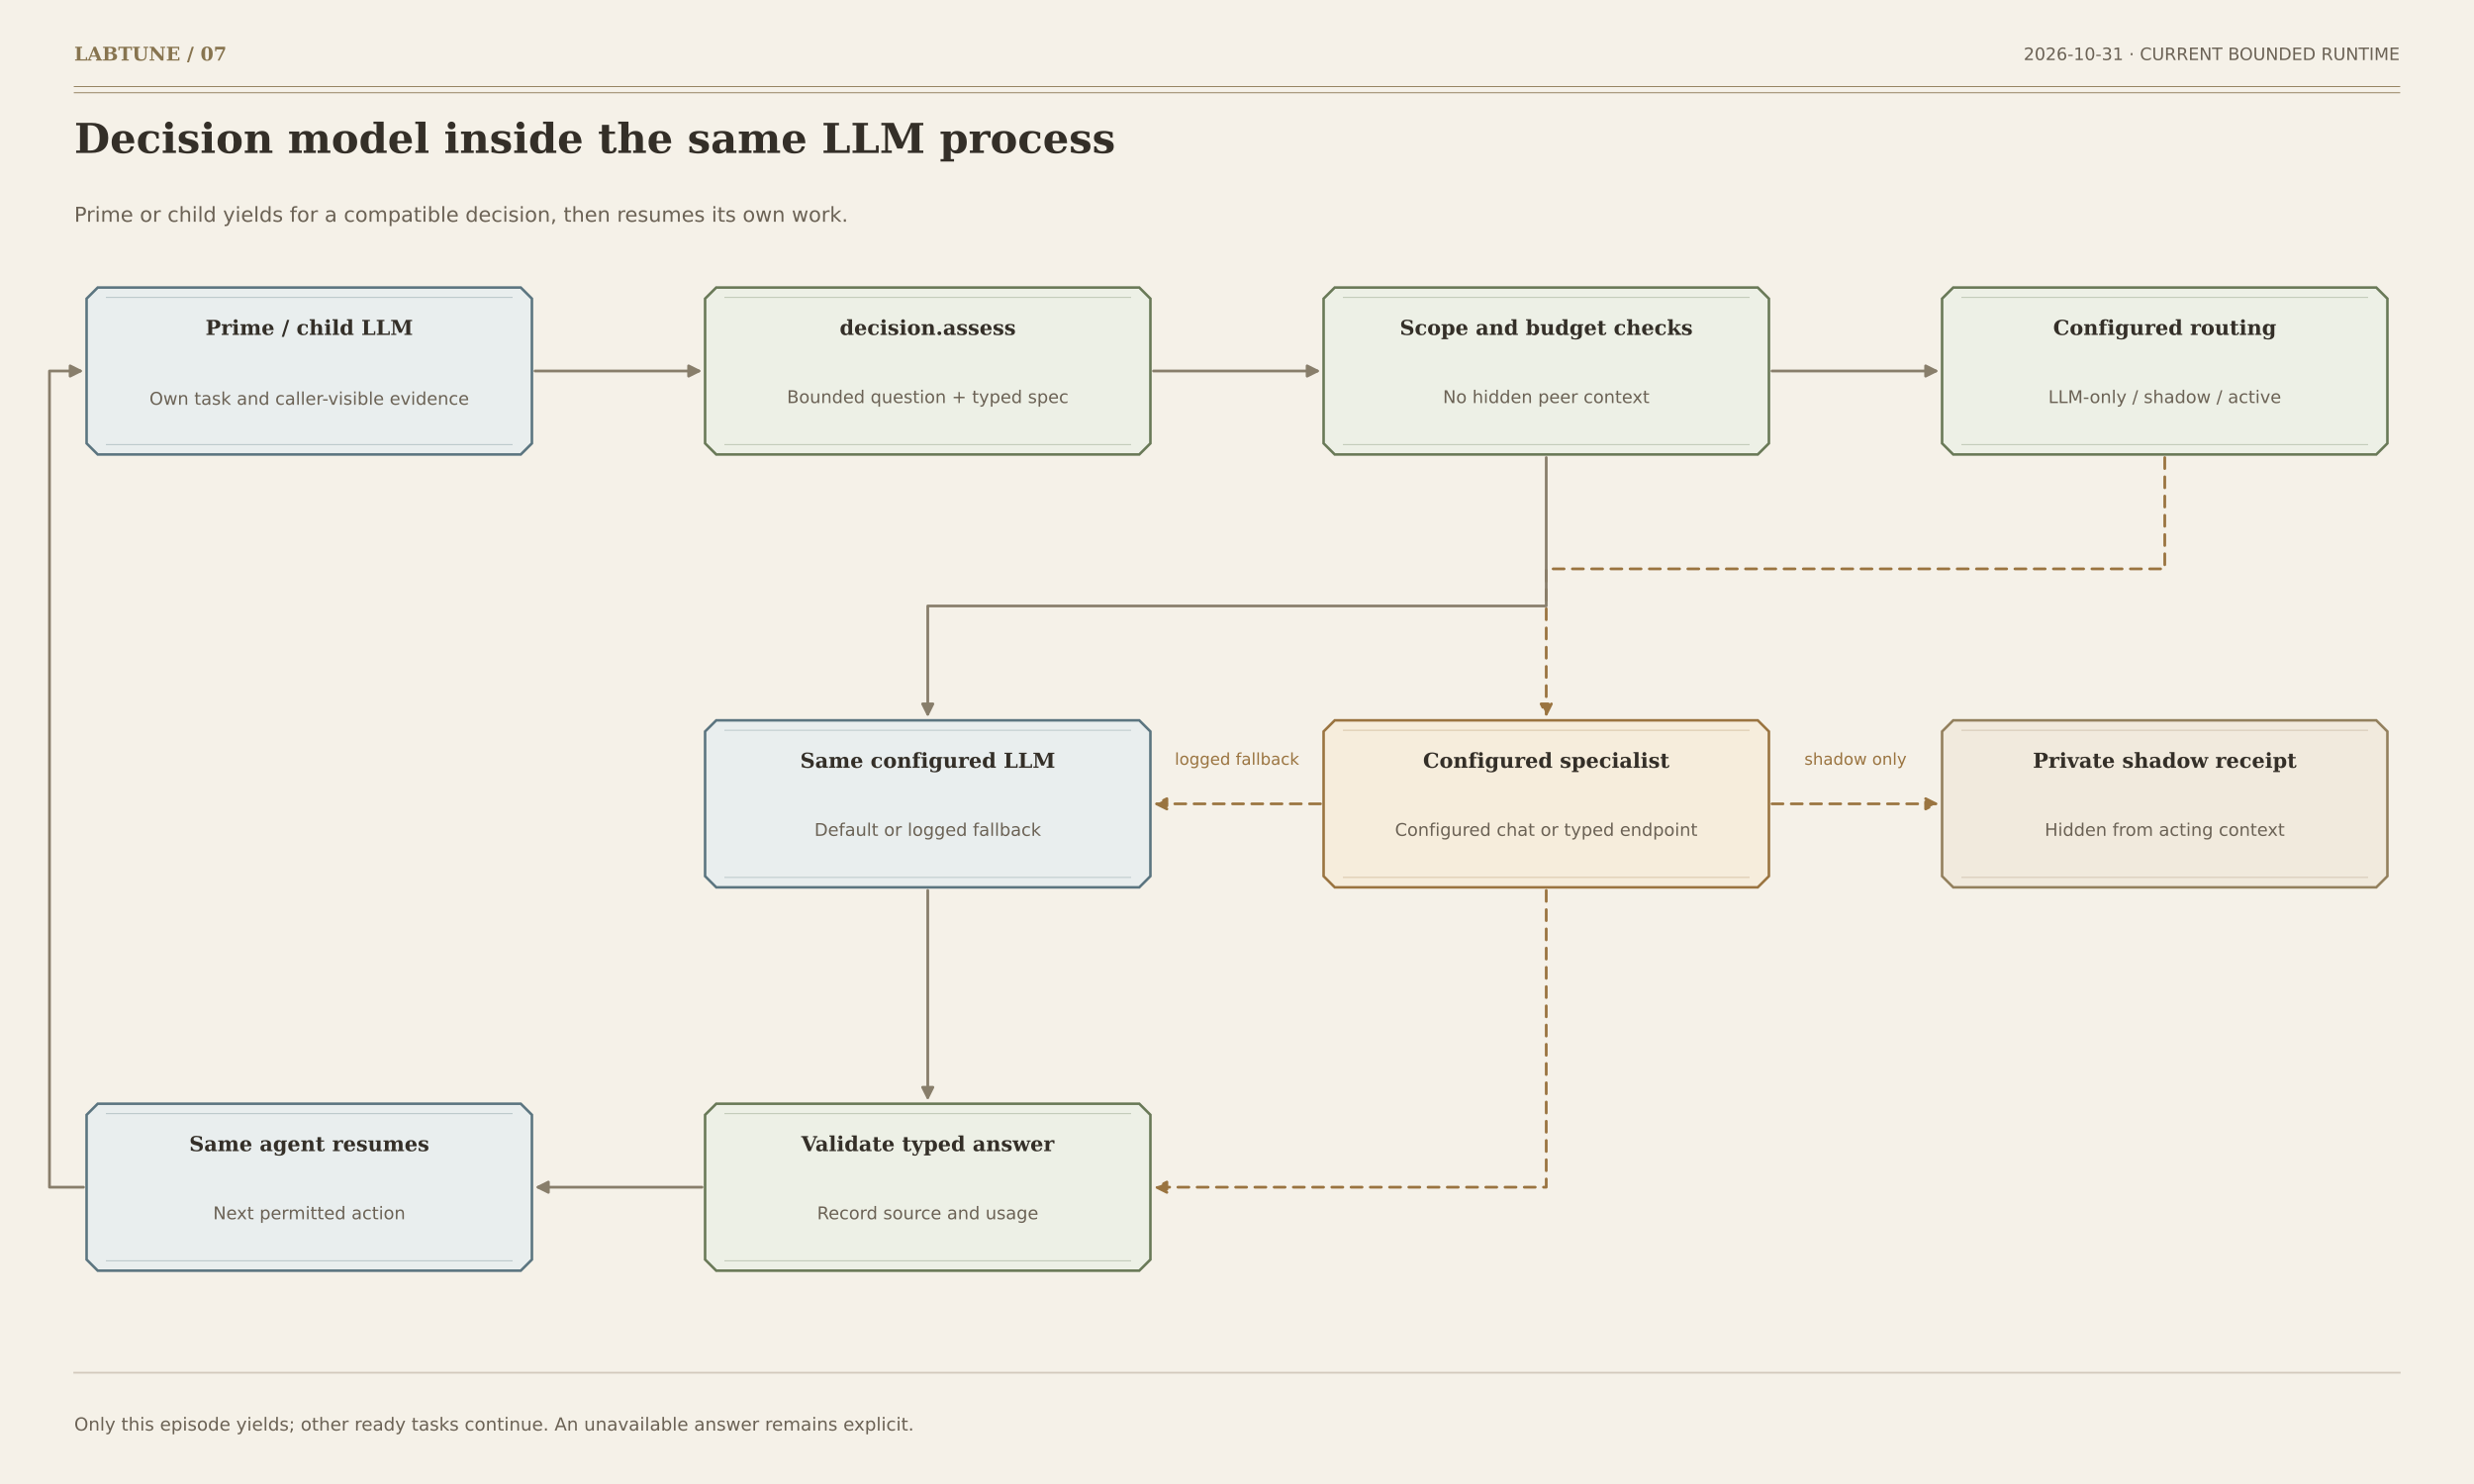
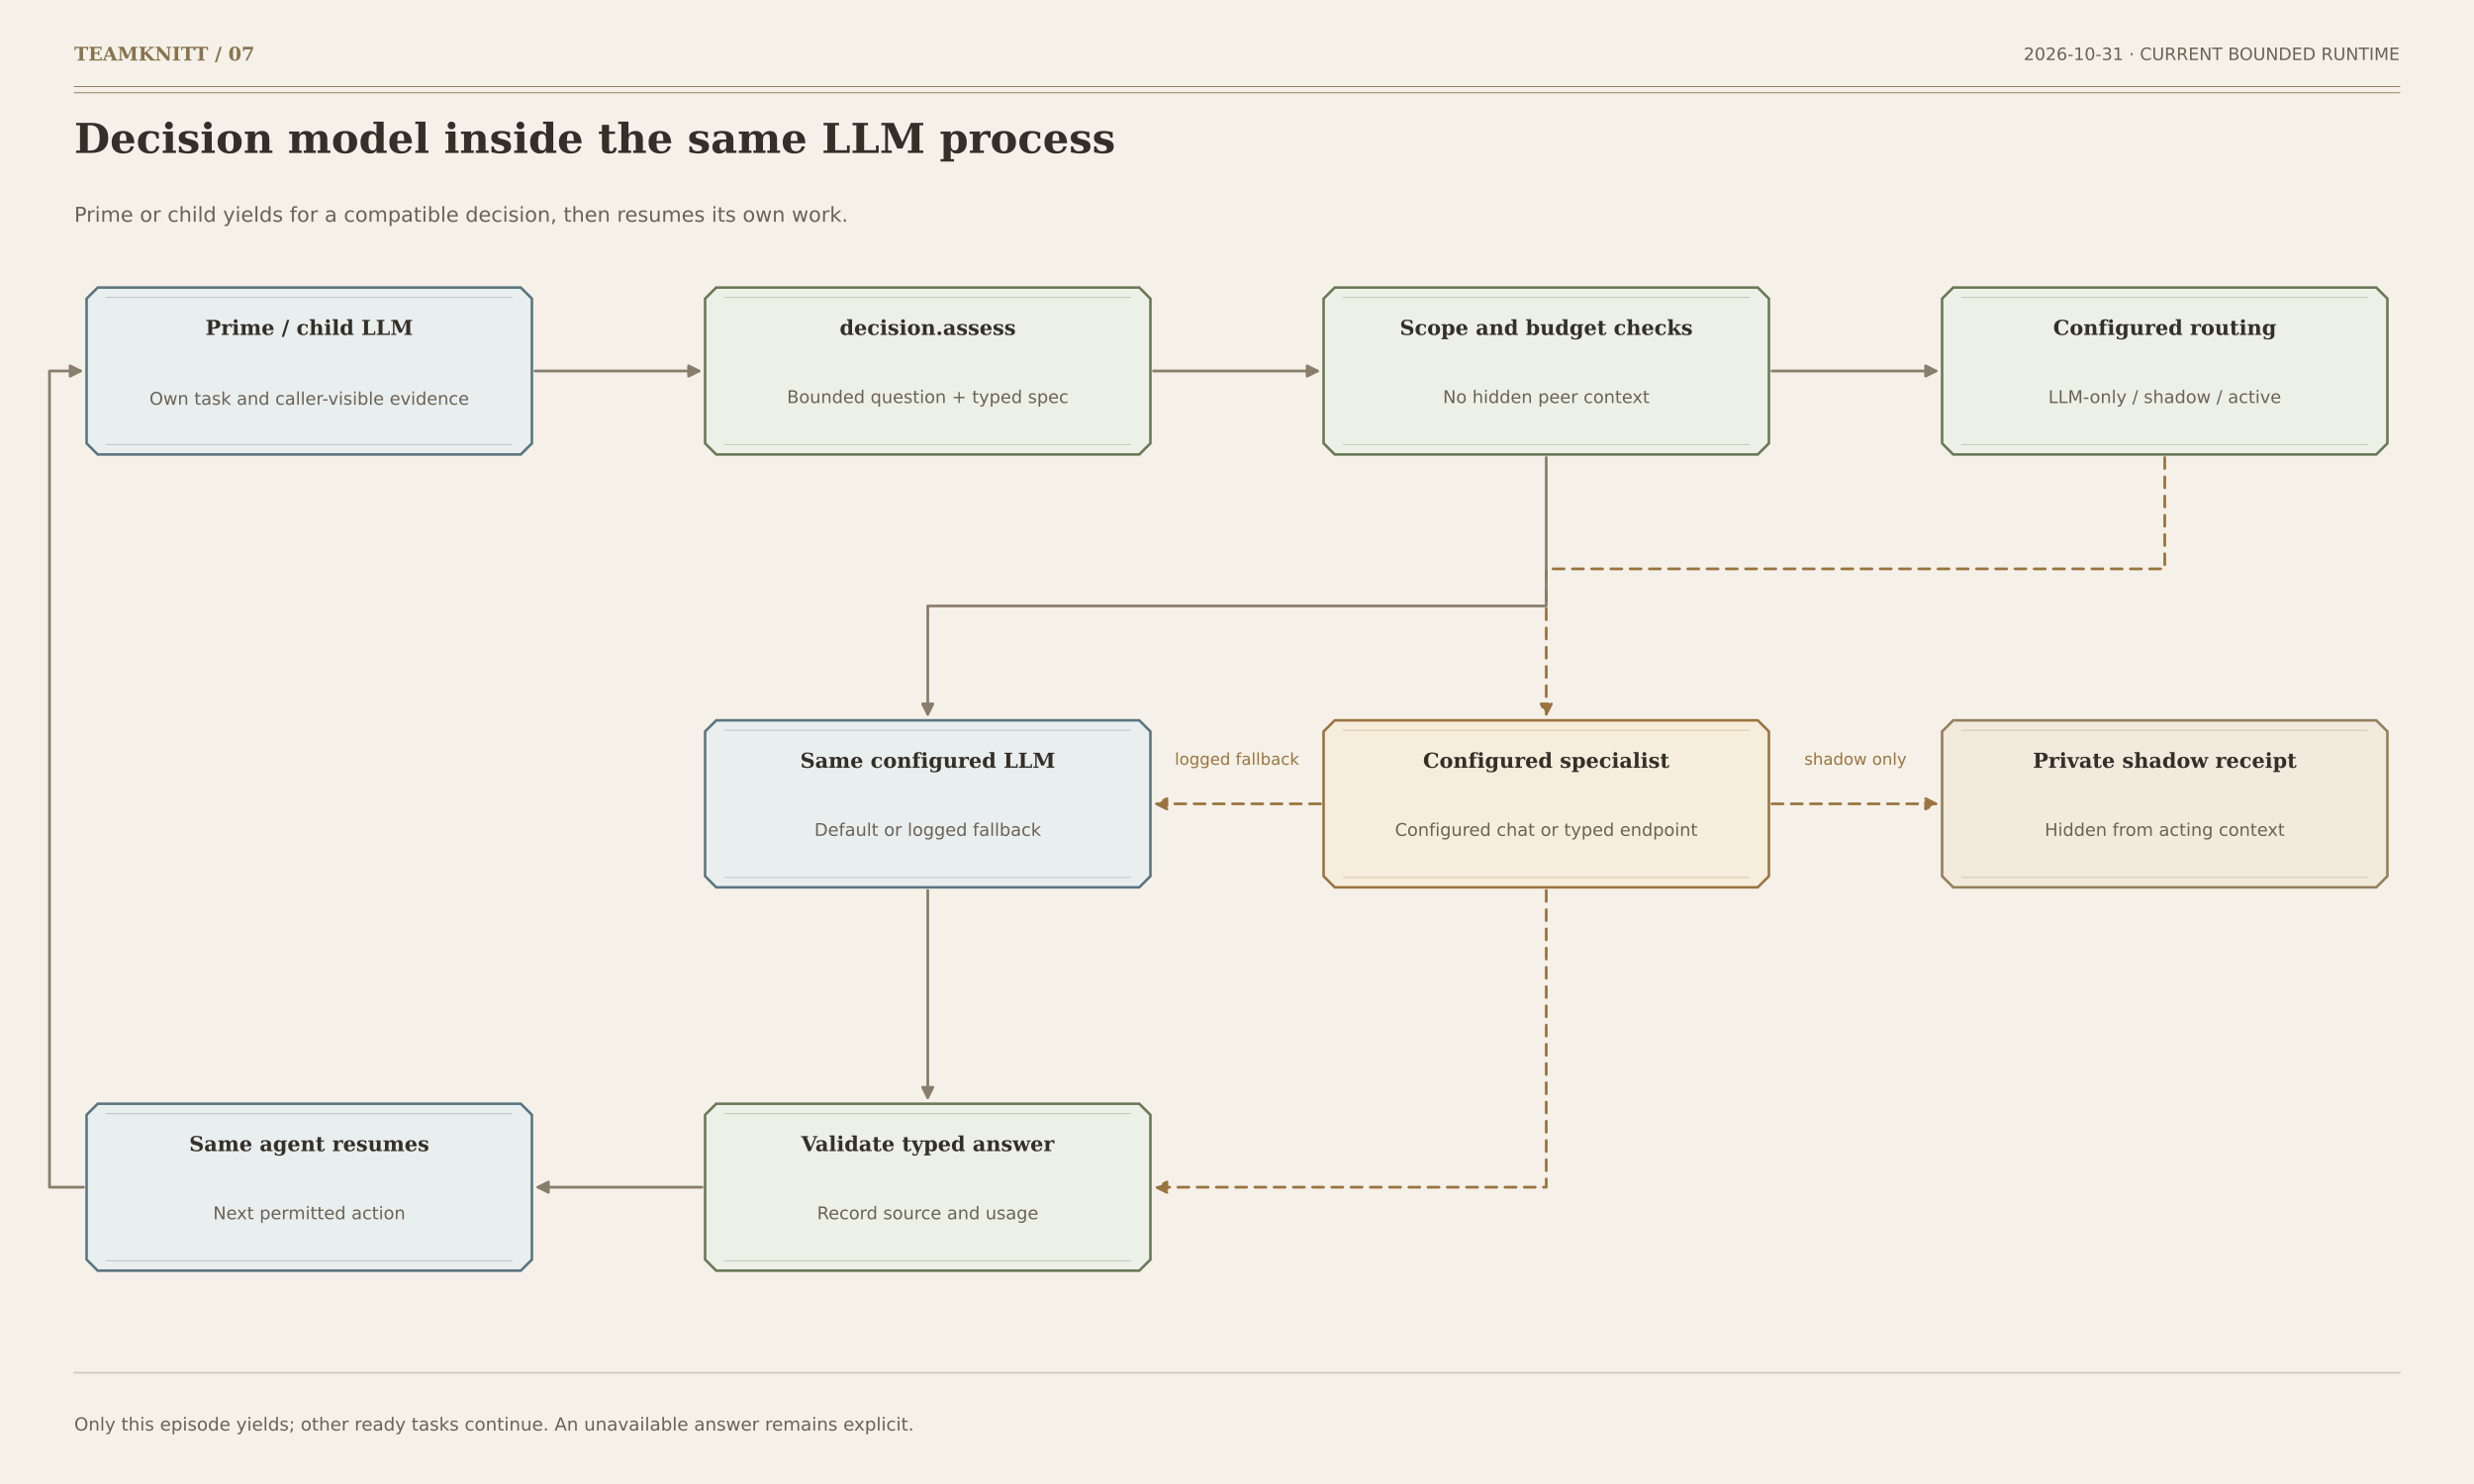
<svg xmlns="http://www.w3.org/2000/svg" width="1440pt" height="864pt" viewBox="0 0 1440 864" version="1.1">
  <defs>
    <style type="text/css">*{stroke-linejoin: round; stroke-linecap: butt}</style>
  </defs>
  <g id="figure_1">
    <g id="patch_1">
-       <path d="M 0 864  L 1440 864  L 1440 0  L 0 0  z " style="fill: #f5f1e8" />
+       <path d="M 0 864 L 1440 864 L 1440 0 L 0 0 z " style="fill: #f5f1e8" />
    </g>
    <g id="axes_1">
      <g id="patch_2">
-         <path d="M 311.4 216  L 406.811 216  " clip-path="url(#p3e330a2f78)" style="fill: none; stroke: #887e6b; stroke-width: 1.6; stroke-linecap: round" />
-         <path d="M 400.811 213  L 406.811 216  L 400.811 219  z " clip-path="url(#p3e330a2f78)" style="fill: #887e6b; stroke: #887e6b; stroke-width: 1.6; stroke-linecap: round" />
+         <path d="M 311.4 216 L 406.811 216 " clip-path="url(#pa1707588c2)" style="fill: none; stroke: #887e6b; stroke-width: 1.6; stroke-linecap: round" />
+         <path d="M 400.811 213 L 406.811 216 L 400.811 219 z " clip-path="url(#pa1707588c2)" style="fill: #887e6b; stroke: #887e6b; stroke-width: 1.6; stroke-linecap: round" />
      </g>
      <g id="patch_3">
-         <path d="M 671.4 216  L 766.811 216  " clip-path="url(#p3e330a2f78)" style="fill: none; stroke: #887e6b; stroke-width: 1.6; stroke-linecap: round" />
-         <path d="M 760.811 213  L 766.811 216  L 760.811 219  z " clip-path="url(#p3e330a2f78)" style="fill: #887e6b; stroke: #887e6b; stroke-width: 1.6; stroke-linecap: round" />
+         <path d="M 671.4 216 L 766.811 216 " clip-path="url(#pa1707588c2)" style="fill: none; stroke: #887e6b; stroke-width: 1.6; stroke-linecap: round" />
+         <path d="M 760.811 213 L 766.811 216 L 760.811 219 z " clip-path="url(#pa1707588c2)" style="fill: #887e6b; stroke: #887e6b; stroke-width: 1.6; stroke-linecap: round" />
      </g>
      <g id="patch_4">
-         <path d="M 1031.4 216  L 1126.811 216  " clip-path="url(#p3e330a2f78)" style="fill: none; stroke: #887e6b; stroke-width: 1.6; stroke-linecap: round" />
-         <path d="M 1120.811 213  L 1126.811 216  L 1120.811 219  z " clip-path="url(#p3e330a2f78)" style="fill: #887e6b; stroke: #887e6b; stroke-width: 1.6; stroke-linecap: round" />
+         <path d="M 1031.4 216 L 1126.811 216 " clip-path="url(#pa1707588c2)" style="fill: none; stroke: #887e6b; stroke-width: 1.6; stroke-linecap: round" />
+         <path d="M 1120.811 213 L 1126.811 216 L 1120.811 219 z " clip-path="url(#pa1707588c2)" style="fill: #887e6b; stroke: #887e6b; stroke-width: 1.6; stroke-linecap: round" />
      </g>
      <g id="patch_5">
-         <path d="M 1260 266.4  L 1260 331.2  L 900 331.2  L 900 415.811  " clip-path="url(#p3e330a2f78)" style="fill: none; stroke-dasharray: 6.4,4.8; stroke-dashoffset: 0; stroke: #9a7440; stroke-width: 1.6; stroke-linecap: round" />
-         <path d="M 903 409.811  L 900 415.811  L 897 409.811  z " clip-path="url(#p3e330a2f78)" style="fill: #9a7440; stroke-dasharray: 6.4,4.8; stroke-dashoffset: 0; stroke: #9a7440; stroke-width: 1.6; stroke-linecap: round" />
+         <path d="M 1260 266.4 L 1260 331.2 L 900 331.2 L 900 415.811 " clip-path="url(#pa1707588c2)" style="fill: none; stroke-dasharray: 6.4,4.8; stroke-dashoffset: 0; stroke: #9a7440; stroke-width: 1.6; stroke-linecap: round" />
+         <path d="M 903 409.811 L 900 415.811 L 897 409.811 z " clip-path="url(#pa1707588c2)" style="fill: #9a7440; stroke-dasharray: 6.4,4.8; stroke-dashoffset: 0; stroke: #9a7440; stroke-width: 1.6; stroke-linecap: round" />
      </g>
      <g id="patch_6">
-         <path d="M 900 266.4  L 900 352.8  L 540 352.8  L 540 415.811  " clip-path="url(#p3e330a2f78)" style="fill: none; stroke: #887e6b; stroke-width: 1.6; stroke-linecap: round" />
-         <path d="M 543 409.811  L 540 415.811  L 537 409.811  z " clip-path="url(#p3e330a2f78)" style="fill: #887e6b; stroke: #887e6b; stroke-width: 1.6; stroke-linecap: round" />
+         <path d="M 900 266.4 L 900 352.8 L 540 352.8 L 540 415.811 " clip-path="url(#pa1707588c2)" style="fill: none; stroke: #887e6b; stroke-width: 1.6; stroke-linecap: round" />
+         <path d="M 543 409.811 L 540 415.811 L 537 409.811 z " clip-path="url(#pa1707588c2)" style="fill: #887e6b; stroke: #887e6b; stroke-width: 1.6; stroke-linecap: round" />
      </g>
      <g id="patch_7">
-         <path d="M 768.6 468  L 673.189 468  " clip-path="url(#p3e330a2f78)" style="fill: none; stroke-dasharray: 6.4,4.8; stroke-dashoffset: 0; stroke: #9a7440; stroke-width: 1.6; stroke-linecap: round" />
-         <path d="M 679.189 471  L 673.189 468  L 679.189 465  z " clip-path="url(#p3e330a2f78)" style="fill: #9a7440; stroke-dasharray: 6.4,4.8; stroke-dashoffset: 0; stroke: #9a7440; stroke-width: 1.6; stroke-linecap: round" />
+         <path d="M 768.6 468 L 673.189 468 " clip-path="url(#pa1707588c2)" style="fill: none; stroke-dasharray: 6.4,4.8; stroke-dashoffset: 0; stroke: #9a7440; stroke-width: 1.6; stroke-linecap: round" />
+         <path d="M 679.189 471 L 673.189 468 L 679.189 465 z " clip-path="url(#pa1707588c2)" style="fill: #9a7440; stroke-dasharray: 6.4,4.8; stroke-dashoffset: 0; stroke: #9a7440; stroke-width: 1.6; stroke-linecap: round" />
      </g>
      <g id="patch_8">
-         <path d="M 1031.4 468  L 1126.811 468  " clip-path="url(#p3e330a2f78)" style="fill: none; stroke-dasharray: 6.4,4.8; stroke-dashoffset: 0; stroke: #9a7440; stroke-width: 1.6; stroke-linecap: round" />
-         <path d="M 1120.811 465  L 1126.811 468  L 1120.811 471  z " clip-path="url(#p3e330a2f78)" style="fill: #9a7440; stroke-dasharray: 6.4,4.8; stroke-dashoffset: 0; stroke: #9a7440; stroke-width: 1.6; stroke-linecap: round" />
+         <path d="M 1031.4 468 L 1126.811 468 " clip-path="url(#pa1707588c2)" style="fill: none; stroke-dasharray: 6.4,4.8; stroke-dashoffset: 0; stroke: #9a7440; stroke-width: 1.6; stroke-linecap: round" />
+         <path d="M 1120.811 465 L 1126.811 468 L 1120.811 471 z " clip-path="url(#pa1707588c2)" style="fill: #9a7440; stroke-dasharray: 6.4,4.8; stroke-dashoffset: 0; stroke: #9a7440; stroke-width: 1.6; stroke-linecap: round" />
      </g>
      <g id="patch_9">
-         <path d="M 540 518.4  L 540 639.011  " clip-path="url(#p3e330a2f78)" style="fill: none; stroke: #887e6b; stroke-width: 1.6; stroke-linecap: round" />
-         <path d="M 543 633.011  L 540 639.011  L 537 633.011  z " clip-path="url(#p3e330a2f78)" style="fill: #887e6b; stroke: #887e6b; stroke-width: 1.6; stroke-linecap: round" />
+         <path d="M 540 518.4 L 540 639.011 " clip-path="url(#pa1707588c2)" style="fill: none; stroke: #887e6b; stroke-width: 1.6; stroke-linecap: round" />
+         <path d="M 543 633.011 L 540 639.011 L 537 633.011 z " clip-path="url(#pa1707588c2)" style="fill: #887e6b; stroke: #887e6b; stroke-width: 1.6; stroke-linecap: round" />
      </g>
      <g id="patch_10">
-         <path d="M 900 518.4  L 900 691.2  L 673.189 691.2  " clip-path="url(#p3e330a2f78)" style="fill: none; stroke-dasharray: 6.4,4.8; stroke-dashoffset: 0; stroke: #9a7440; stroke-width: 1.6; stroke-linecap: round" />
-         <path d="M 679.189 694.2  L 673.189 691.2  L 679.189 688.2  z " clip-path="url(#p3e330a2f78)" style="fill: #9a7440; stroke-dasharray: 6.4,4.8; stroke-dashoffset: 0; stroke: #9a7440; stroke-width: 1.6; stroke-linecap: round" />
+         <path d="M 900 518.4 L 900 691.2 L 673.189 691.2 " clip-path="url(#pa1707588c2)" style="fill: none; stroke-dasharray: 6.4,4.8; stroke-dashoffset: 0; stroke: #9a7440; stroke-width: 1.6; stroke-linecap: round" />
+         <path d="M 679.189 694.2 L 673.189 691.2 L 679.189 688.2 z " clip-path="url(#pa1707588c2)" style="fill: #9a7440; stroke-dasharray: 6.4,4.8; stroke-dashoffset: 0; stroke: #9a7440; stroke-width: 1.6; stroke-linecap: round" />
      </g>
      <g id="patch_11">
-         <path d="M 408.6 691.2  L 313.189 691.2  " clip-path="url(#p3e330a2f78)" style="fill: none; stroke: #887e6b; stroke-width: 1.6; stroke-linecap: round" />
-         <path d="M 319.189 694.2  L 313.189 691.2  L 319.189 688.2  z " clip-path="url(#p3e330a2f78)" style="fill: #887e6b; stroke: #887e6b; stroke-width: 1.6; stroke-linecap: round" />
+         <path d="M 408.6 691.2 L 313.189 691.2 " clip-path="url(#pa1707588c2)" style="fill: none; stroke: #887e6b; stroke-width: 1.6; stroke-linecap: round" />
+         <path d="M 319.189 694.2 L 313.189 691.2 L 319.189 688.2 z " clip-path="url(#pa1707588c2)" style="fill: #887e6b; stroke: #887e6b; stroke-width: 1.6; stroke-linecap: round" />
      </g>
      <g id="patch_12">
-         <path d="M 48.6 691.2  L 28.8 691.2  L 28.8 216  L 46.811 216  " clip-path="url(#p3e330a2f78)" style="fill: none; stroke: #887e6b; stroke-width: 1.6; stroke-linecap: round" />
-         <path d="M 40.811 213  L 46.811 216  L 40.811 219  z " clip-path="url(#p3e330a2f78)" style="fill: #887e6b; stroke: #887e6b; stroke-width: 1.6; stroke-linecap: round" />
+         <path d="M 48.6 691.2 L 28.8 691.2 L 28.8 216 L 46.811 216 " clip-path="url(#pa1707588c2)" style="fill: none; stroke: #887e6b; stroke-width: 1.6; stroke-linecap: round" />
+         <path d="M 40.811 213 L 46.811 216 L 40.811 219 z " clip-path="url(#pa1707588c2)" style="fill: #887e6b; stroke: #887e6b; stroke-width: 1.6; stroke-linecap: round" />
      </g>
      <g id="line2d_1">
-         <path d="M 43.2 50.4  L 1396.8 50.4  " clip-path="url(#p3e330a2f78)" style="fill: none; stroke: #87744f; stroke-width: 0.5; stroke-linecap: square" />
+         <path d="M 43.2 50.4 L 1396.8 50.4 " clip-path="url(#pa1707588c2)" style="fill: none; stroke: #87744f; stroke-width: 0.5; stroke-linecap: square" />
      </g>
      <g id="line2d_2">
-         <path d="M 43.2 54  L 1396.8 54  " clip-path="url(#p3e330a2f78)" style="fill: none; stroke: #87744f; stroke-width: 0.5; stroke-linecap: square" />
+         <path d="M 43.2 54 L 1396.8 54 " clip-path="url(#pa1707588c2)" style="fill: none; stroke: #87744f; stroke-width: 0.5; stroke-linecap: square" />
      </g>
      <g id="line2d_3">
-         <path d="M 43.2 799.2  L 1396.8 799.2  " clip-path="url(#p3e330a2f78)" style="fill: none; stroke: #d2c9bc; stroke-linecap: square" />
+         <path d="M 43.2 799.2 L 1396.8 799.2 " clip-path="url(#pa1707588c2)" style="fill: none; stroke: #d2c9bc; stroke-linecap: square" />
      </g>
      <g id="text_1">
-         <text style="font-weight: 700; font-size: 11px; font-family: 'DejaVu Serif'; text-anchor: start; fill: #87744f" x="43.2" y="35.257" transform="rotate(-0 43.2 35.25742)">LABTUNE / 07</text>
+         <text style="font-weight: 700; font-size: 11px; font-family: 'DejaVu Serif'; text-anchor: start; fill: #87744f" x="43.2" y="35.257" transform="rotate(-0 43.2 35.25742)">TEAMKNITT / 07</text>
      </g>
      <g id="text_2">
        <text style="font-size: 10px; font-family: 'DejaVu Sans'; text-anchor: end; fill: #6b6255" x="1396.8" y="34.998" transform="rotate(-0 1396.8 34.99766)">2026-10-31 · CURRENT BOUNDED RUNTIME</text>
      </g>
      <g id="text_3">
        <text style="font-weight: 700; font-size: 24px; font-family: 'DejaVu Serif'; text-anchor: start; fill: #342f28" x="43.2" y="89.035" transform="rotate(-0 43.2 89.03531)">Decision model inside the same LLM process</text>
      </g>
      <g id="text_4">
        <text style="font-size: 12px; font-family: 'DejaVu Sans'; text-anchor: start; fill: #6b6255" x="43.2" y="129.118" transform="rotate(-0 43.2 129.1177)">Prime or child yields for a compatible decision, then resumes its own work.</text>
      </g>
      <g id="patch_13">
-         <path d="M 56.88 167.4  L 303.12 167.4  L 309.6 173.88  L 309.6 258.12  L 303.12 264.6  L 56.88 264.6  L 50.4 258.12  L 50.4 173.88  z " clip-path="url(#p3e330a2f78)" style="fill: #e9eeee; stroke: #5b7580; stroke-width: 1.5; stroke-linejoin: miter" />
+         <path d="M 56.88 167.4 L 303.12 167.4 L 309.6 173.88 L 309.6 258.12 L 303.12 264.6 L 56.88 264.6 L 50.4 258.12 L 50.4 173.88 z " clip-path="url(#pa1707588c2)" style="fill: #e9eeee; stroke: #5b7580; stroke-width: 1.5; stroke-linejoin: miter" />
      </g>
      <g id="patch_14">
-         <path d="M 416.88 167.4  L 663.12 167.4  L 669.6 173.88  L 669.6 258.12  L 663.12 264.6  L 416.88 264.6  L 410.4 258.12  L 410.4 173.88  z " clip-path="url(#p3e330a2f78)" style="fill: #edf0e6; stroke: #697957; stroke-width: 1.5; stroke-linejoin: miter" />
+         <path d="M 416.88 167.4 L 663.12 167.4 L 669.6 173.88 L 669.6 258.12 L 663.12 264.6 L 416.88 264.6 L 410.4 258.12 L 410.4 173.88 z " clip-path="url(#pa1707588c2)" style="fill: #edf0e6; stroke: #697957; stroke-width: 1.5; stroke-linejoin: miter" />
      </g>
      <g id="patch_15">
-         <path d="M 776.88 167.4  L 1023.12 167.4  L 1029.6 173.88  L 1029.6 258.12  L 1023.12 264.6  L 776.88 264.6  L 770.4 258.12  L 770.4 173.88  z " clip-path="url(#p3e330a2f78)" style="fill: #edf0e6; stroke: #697957; stroke-width: 1.5; stroke-linejoin: miter" />
+         <path d="M 776.88 167.4 L 1023.12 167.4 L 1029.6 173.88 L 1029.6 258.12 L 1023.12 264.6 L 776.88 264.6 L 770.4 258.12 L 770.4 173.88 z " clip-path="url(#pa1707588c2)" style="fill: #edf0e6; stroke: #697957; stroke-width: 1.5; stroke-linejoin: miter" />
      </g>
      <g id="patch_16">
-         <path d="M 1136.88 167.4  L 1383.12 167.4  L 1389.6 173.88  L 1389.6 258.12  L 1383.12 264.6  L 1136.88 264.6  L 1130.4 258.12  L 1130.4 173.88  z " clip-path="url(#p3e330a2f78)" style="fill: #edf0e6; stroke: #697957; stroke-width: 1.5; stroke-linejoin: miter" />
+         <path d="M 1136.88 167.4 L 1383.12 167.4 L 1389.6 173.88 L 1389.6 258.12 L 1383.12 264.6 L 1136.88 264.6 L 1130.4 258.12 L 1130.4 173.88 z " clip-path="url(#pa1707588c2)" style="fill: #edf0e6; stroke: #697957; stroke-width: 1.5; stroke-linejoin: miter" />
      </g>
      <g id="patch_17">
-         <path d="M 416.88 419.4  L 663.12 419.4  L 669.6 425.88  L 669.6 510.12  L 663.12 516.6  L 416.88 516.6  L 410.4 510.12  L 410.4 425.88  z " clip-path="url(#p3e330a2f78)" style="fill: #e9eeee; stroke: #5b7580; stroke-width: 1.5; stroke-linejoin: miter" />
+         <path d="M 416.88 419.4 L 663.12 419.4 L 669.6 425.88 L 669.6 510.12 L 663.12 516.6 L 416.88 516.6 L 410.4 510.12 L 410.4 425.88 z " clip-path="url(#pa1707588c2)" style="fill: #e9eeee; stroke: #5b7580; stroke-width: 1.5; stroke-linejoin: miter" />
      </g>
      <g id="patch_18">
-         <path d="M 776.88 419.4  L 1023.12 419.4  L 1029.6 425.88  L 1029.6 510.12  L 1023.12 516.6  L 776.88 516.6  L 770.4 510.12  L 770.4 425.88  z " clip-path="url(#p3e330a2f78)" style="fill: #f6eddc; stroke: #9a7440; stroke-width: 1.5; stroke-linejoin: miter" />
+         <path d="M 776.88 419.4 L 1023.12 419.4 L 1029.6 425.88 L 1029.6 510.12 L 1023.12 516.6 L 776.88 516.6 L 770.4 510.12 L 770.4 425.88 z " clip-path="url(#pa1707588c2)" style="fill: #f6eddc; stroke: #9a7440; stroke-width: 1.5; stroke-linejoin: miter" />
      </g>
      <g id="patch_19">
-         <path d="M 1136.88 419.4  L 1383.12 419.4  L 1389.6 425.88  L 1389.6 510.12  L 1383.12 516.6  L 1136.88 516.6  L 1130.4 510.12  L 1130.4 425.88  z " clip-path="url(#p3e330a2f78)" style="fill: #f1eadd; stroke: #93805d; stroke-width: 1.5; stroke-linejoin: miter" />
+         <path d="M 1136.88 419.4 L 1383.12 419.4 L 1389.6 425.88 L 1389.6 510.12 L 1383.12 516.6 L 1136.88 516.6 L 1130.4 510.12 L 1130.4 425.88 z " clip-path="url(#pa1707588c2)" style="fill: #f1eadd; stroke: #93805d; stroke-width: 1.5; stroke-linejoin: miter" />
      </g>
      <g id="patch_20">
-         <path d="M 416.88 642.6  L 663.12 642.6  L 669.6 649.08  L 669.6 733.32  L 663.12 739.8  L 416.88 739.8  L 410.4 733.32  L 410.4 649.08  z " clip-path="url(#p3e330a2f78)" style="fill: #edf0e6; stroke: #697957; stroke-width: 1.5; stroke-linejoin: miter" />
+         <path d="M 416.88 642.6 L 663.12 642.6 L 669.6 649.08 L 669.6 733.32 L 663.12 739.8 L 416.88 739.8 L 410.4 733.32 L 410.4 649.08 z " clip-path="url(#pa1707588c2)" style="fill: #edf0e6; stroke: #697957; stroke-width: 1.5; stroke-linejoin: miter" />
      </g>
      <g id="patch_21">
-         <path d="M 56.88 642.6  L 303.12 642.6  L 309.6 649.08  L 309.6 733.32  L 303.12 739.8  L 56.88 739.8  L 50.4 733.32  L 50.4 649.08  z " clip-path="url(#p3e330a2f78)" style="fill: #e9eeee; stroke: #5b7580; stroke-width: 1.5; stroke-linejoin: miter" />
+         <path d="M 56.88 642.6 L 303.12 642.6 L 309.6 649.08 L 309.6 733.32 L 303.12 739.8 L 56.88 739.8 L 50.4 733.32 L 50.4 649.08 z " clip-path="url(#pa1707588c2)" style="fill: #e9eeee; stroke: #5b7580; stroke-width: 1.5; stroke-linejoin: miter" />
      </g>
      <g id="text_5">
        <text style="font-size: 10.5px; font-family: 'DejaVu Sans'; text-anchor: start; fill: #6b6255" x="43.2" y="832.888" transform="rotate(-0 43.2 832.8879)">Only this episode yields; other ready tasks continue. An unavailable answer remains explicit.</text>
      </g>
      <g id="line2d_4">
-         <path d="M 61.92 173.16  L 298.08 173.16  " clip-path="url(#p3e330a2f78)" style="fill: none; stroke: #5b7580; stroke-opacity: 0.35; stroke-width: 0.55; stroke-linecap: square" />
+         <path d="M 61.92 173.16 L 298.08 173.16 " clip-path="url(#pa1707588c2)" style="fill: none; stroke: #5b7580; stroke-opacity: 0.35; stroke-width: 0.55; stroke-linecap: square" />
      </g>
      <g id="line2d_5">
-         <path d="M 61.92 258.84  L 298.08 258.84  " clip-path="url(#p3e330a2f78)" style="fill: none; stroke: #5b7580; stroke-opacity: 0.35; stroke-width: 0.55; stroke-linecap: square" />
+         <path d="M 61.92 258.84 L 298.08 258.84 " clip-path="url(#pa1707588c2)" style="fill: none; stroke: #5b7580; stroke-opacity: 0.35; stroke-width: 0.55; stroke-linecap: square" />
      </g>
      <g id="text_6">
        <text style="font-weight: 700; font-size: 12px; font-family: 'DejaVu Serif'; text-anchor: middle; fill: #342f28" x="180" y="194.998" transform="rotate(-0 180 194.9977)">Prime / child LLM</text>
      </g>
      <g id="text_7">
        <text style="font-size: 10.2px; font-family: 'DejaVu Sans'; text-anchor: middle; fill: #6b6255" x="180" y="235.643" transform="rotate(-0 180 235.6427)">Own task and caller-visible evidence</text>
      </g>
      <g id="line2d_6">
-         <path d="M 421.92 173.16  L 658.08 173.16  " clip-path="url(#p3e330a2f78)" style="fill: none; stroke: #697957; stroke-opacity: 0.35; stroke-width: 0.55; stroke-linecap: square" />
+         <path d="M 421.92 173.16 L 658.08 173.16 " clip-path="url(#pa1707588c2)" style="fill: none; stroke: #697957; stroke-opacity: 0.35; stroke-width: 0.55; stroke-linecap: square" />
      </g>
      <g id="line2d_7">
-         <path d="M 421.92 258.84  L 658.08 258.84  " clip-path="url(#p3e330a2f78)" style="fill: none; stroke: #697957; stroke-opacity: 0.35; stroke-width: 0.55; stroke-linecap: square" />
+         <path d="M 421.92 258.84 L 658.08 258.84 " clip-path="url(#pa1707588c2)" style="fill: none; stroke: #697957; stroke-opacity: 0.35; stroke-width: 0.55; stroke-linecap: square" />
      </g>
      <g id="text_8">
        <text style="font-weight: 700; font-size: 12px; font-family: 'DejaVu Serif'; text-anchor: middle; fill: #342f28" x="540" y="194.998" transform="rotate(-0 540 194.9977)">decision.assess</text>
      </g>
      <g id="text_9">
        <text style="font-size: 10.2px; font-family: 'DejaVu Sans'; text-anchor: middle; fill: #6b6255" x="540" y="234.655" transform="rotate(-0 540 234.6546)">Bounded question + typed spec</text>
      </g>
      <g id="line2d_8">
-         <path d="M 781.92 173.16  L 1018.08 173.16  " clip-path="url(#p3e330a2f78)" style="fill: none; stroke: #697957; stroke-opacity: 0.35; stroke-width: 0.55; stroke-linecap: square" />
+         <path d="M 781.92 173.16 L 1018.08 173.16 " clip-path="url(#pa1707588c2)" style="fill: none; stroke: #697957; stroke-opacity: 0.35; stroke-width: 0.55; stroke-linecap: square" />
      </g>
      <g id="line2d_9">
-         <path d="M 781.92 258.84  L 1018.08 258.84  " clip-path="url(#p3e330a2f78)" style="fill: none; stroke: #697957; stroke-opacity: 0.35; stroke-width: 0.55; stroke-linecap: square" />
+         <path d="M 781.92 258.84 L 1018.08 258.84 " clip-path="url(#pa1707588c2)" style="fill: none; stroke: #697957; stroke-opacity: 0.35; stroke-width: 0.55; stroke-linecap: square" />
      </g>
      <g id="text_10">
        <text style="font-weight: 700; font-size: 12px; font-family: 'DejaVu Serif'; text-anchor: middle; fill: #342f28" x="900" y="194.998" transform="rotate(-0 900 194.9977)">Scope and budget checks</text>
      </g>
      <g id="text_11">
        <text style="font-size: 10.2px; font-family: 'DejaVu Sans'; text-anchor: middle; fill: #6b6255" x="900" y="234.655" transform="rotate(-0 900 234.6546)">No hidden peer context</text>
      </g>
      <g id="line2d_10">
-         <path d="M 1141.92 173.16  L 1378.08 173.16  " clip-path="url(#p3e330a2f78)" style="fill: none; stroke: #697957; stroke-opacity: 0.35; stroke-width: 0.55; stroke-linecap: square" />
+         <path d="M 1141.92 173.16 L 1378.08 173.16 " clip-path="url(#pa1707588c2)" style="fill: none; stroke: #697957; stroke-opacity: 0.35; stroke-width: 0.55; stroke-linecap: square" />
      </g>
      <g id="line2d_11">
-         <path d="M 1141.92 258.84  L 1378.08 258.84  " clip-path="url(#p3e330a2f78)" style="fill: none; stroke: #697957; stroke-opacity: 0.35; stroke-width: 0.55; stroke-linecap: square" />
+         <path d="M 1141.92 258.84 L 1378.08 258.84 " clip-path="url(#pa1707588c2)" style="fill: none; stroke: #697957; stroke-opacity: 0.35; stroke-width: 0.55; stroke-linecap: square" />
      </g>
      <g id="text_12">
        <text style="font-weight: 700; font-size: 12px; font-family: 'DejaVu Serif'; text-anchor: middle; fill: #342f28" x="1260" y="194.998" transform="rotate(-0 1260 194.9977)">Configured routing</text>
      </g>
      <g id="text_13">
        <text style="font-size: 10.2px; font-family: 'DejaVu Sans'; text-anchor: middle; fill: #6b6255" x="1260" y="234.655" transform="rotate(-0 1260 234.6546)">LLM-only / shadow / active</text>
      </g>
      <g id="line2d_12">
-         <path d="M 421.92 425.16  L 658.08 425.16  " clip-path="url(#p3e330a2f78)" style="fill: none; stroke: #5b7580; stroke-opacity: 0.35; stroke-width: 0.55; stroke-linecap: square" />
+         <path d="M 421.92 425.16 L 658.08 425.16 " clip-path="url(#pa1707588c2)" style="fill: none; stroke: #5b7580; stroke-opacity: 0.35; stroke-width: 0.55; stroke-linecap: square" />
      </g>
      <g id="line2d_13">
-         <path d="M 421.92 510.84  L 658.08 510.84  " clip-path="url(#p3e330a2f78)" style="fill: none; stroke: #5b7580; stroke-opacity: 0.35; stroke-width: 0.55; stroke-linecap: square" />
+         <path d="M 421.92 510.84 L 658.08 510.84 " clip-path="url(#pa1707588c2)" style="fill: none; stroke: #5b7580; stroke-opacity: 0.35; stroke-width: 0.55; stroke-linecap: square" />
      </g>
      <g id="text_14">
        <text style="font-weight: 700; font-size: 12px; font-family: 'DejaVu Serif'; text-anchor: middle; fill: #342f28" x="540" y="446.998" transform="rotate(-0 540 446.9977)">Same configured LLM</text>
      </g>
      <g id="text_15">
        <text style="font-size: 10.2px; font-family: 'DejaVu Sans'; text-anchor: middle; fill: #6b6255" x="540" y="486.655" transform="rotate(-0 540 486.6546)">Default or logged fallback</text>
      </g>
      <g id="line2d_14">
-         <path d="M 781.92 425.16  L 1018.08 425.16  " clip-path="url(#p3e330a2f78)" style="fill: none; stroke: #9a7440; stroke-opacity: 0.35; stroke-width: 0.55; stroke-linecap: square" />
+         <path d="M 781.92 425.16 L 1018.08 425.16 " clip-path="url(#pa1707588c2)" style="fill: none; stroke: #9a7440; stroke-opacity: 0.35; stroke-width: 0.55; stroke-linecap: square" />
      </g>
      <g id="line2d_15">
-         <path d="M 781.92 510.84  L 1018.08 510.84  " clip-path="url(#p3e330a2f78)" style="fill: none; stroke: #9a7440; stroke-opacity: 0.35; stroke-width: 0.55; stroke-linecap: square" />
+         <path d="M 781.92 510.84 L 1018.08 510.84 " clip-path="url(#pa1707588c2)" style="fill: none; stroke: #9a7440; stroke-opacity: 0.35; stroke-width: 0.55; stroke-linecap: square" />
      </g>
      <g id="text_16">
        <text style="font-weight: 700; font-size: 12px; font-family: 'DejaVu Serif'; text-anchor: middle; fill: #342f28" x="900" y="446.998" transform="rotate(-0 900 446.9977)">Configured specialist</text>
      </g>
      <g id="text_17">
        <text style="font-size: 10.2px; font-family: 'DejaVu Sans'; text-anchor: middle; fill: #6b6255" x="900" y="486.655" transform="rotate(-0 900 486.6546)">Configured chat or typed endpoint</text>
      </g>
      <g id="line2d_16">
-         <path d="M 1141.92 425.16  L 1378.08 425.16  " clip-path="url(#p3e330a2f78)" style="fill: none; stroke: #93805d; stroke-opacity: 0.35; stroke-width: 0.55; stroke-linecap: square" />
+         <path d="M 1141.92 425.16 L 1378.08 425.16 " clip-path="url(#pa1707588c2)" style="fill: none; stroke: #93805d; stroke-opacity: 0.35; stroke-width: 0.55; stroke-linecap: square" />
      </g>
      <g id="line2d_17">
-         <path d="M 1141.92 510.84  L 1378.08 510.84  " clip-path="url(#p3e330a2f78)" style="fill: none; stroke: #93805d; stroke-opacity: 0.35; stroke-width: 0.55; stroke-linecap: square" />
+         <path d="M 1141.92 510.84 L 1378.08 510.84 " clip-path="url(#pa1707588c2)" style="fill: none; stroke: #93805d; stroke-opacity: 0.35; stroke-width: 0.55; stroke-linecap: square" />
      </g>
      <g id="text_18">
        <text style="font-weight: 700; font-size: 12px; font-family: 'DejaVu Serif'; text-anchor: middle; fill: #342f28" x="1260" y="446.998" transform="rotate(-0 1260 446.9977)">Private shadow receipt</text>
      </g>
      <g id="text_19">
        <text style="font-size: 10.2px; font-family: 'DejaVu Sans'; text-anchor: middle; fill: #6b6255" x="1260" y="486.655" transform="rotate(-0 1260 486.6546)">Hidden from acting context</text>
      </g>
      <g id="line2d_18">
-         <path d="M 421.92 648.36  L 658.08 648.36  " clip-path="url(#p3e330a2f78)" style="fill: none; stroke: #697957; stroke-opacity: 0.35; stroke-width: 0.55; stroke-linecap: square" />
+         <path d="M 421.92 648.36 L 658.08 648.36 " clip-path="url(#pa1707588c2)" style="fill: none; stroke: #697957; stroke-opacity: 0.35; stroke-width: 0.55; stroke-linecap: square" />
      </g>
      <g id="line2d_19">
-         <path d="M 421.92 734.04  L 658.08 734.04  " clip-path="url(#p3e330a2f78)" style="fill: none; stroke: #697957; stroke-opacity: 0.35; stroke-width: 0.55; stroke-linecap: square" />
+         <path d="M 421.92 734.04 L 658.08 734.04 " clip-path="url(#pa1707588c2)" style="fill: none; stroke: #697957; stroke-opacity: 0.35; stroke-width: 0.55; stroke-linecap: square" />
      </g>
      <g id="text_20">
        <text style="font-weight: 700; font-size: 12px; font-family: 'DejaVu Serif'; text-anchor: middle; fill: #342f28" x="540" y="670.198" transform="rotate(-0 540 670.1977)">Validate typed answer</text>
      </g>
      <g id="text_21">
        <text style="font-size: 10.2px; font-family: 'DejaVu Sans'; text-anchor: middle; fill: #6b6255" x="540" y="709.855" transform="rotate(-0 540 709.8546)">Record source and usage</text>
      </g>
      <g id="line2d_20">
-         <path d="M 61.92 648.36  L 298.08 648.36  " clip-path="url(#p3e330a2f78)" style="fill: none; stroke: #5b7580; stroke-opacity: 0.35; stroke-width: 0.55; stroke-linecap: square" />
+         <path d="M 61.92 648.36 L 298.08 648.36 " clip-path="url(#pa1707588c2)" style="fill: none; stroke: #5b7580; stroke-opacity: 0.35; stroke-width: 0.55; stroke-linecap: square" />
      </g>
      <g id="line2d_21">
-         <path d="M 61.92 734.04  L 298.08 734.04  " clip-path="url(#p3e330a2f78)" style="fill: none; stroke: #5b7580; stroke-opacity: 0.35; stroke-width: 0.55; stroke-linecap: square" />
+         <path d="M 61.92 734.04 L 298.08 734.04 " clip-path="url(#pa1707588c2)" style="fill: none; stroke: #5b7580; stroke-opacity: 0.35; stroke-width: 0.55; stroke-linecap: square" />
      </g>
      <g id="text_22">
        <text style="font-weight: 700; font-size: 12px; font-family: 'DejaVu Serif'; text-anchor: middle; fill: #342f28" x="180" y="670.197" transform="rotate(-0 180 670.1972)">Same agent resumes</text>
      </g>
      <g id="text_23">
        <text style="font-size: 10.2px; font-family: 'DejaVu Sans'; text-anchor: middle; fill: #6b6255" x="180" y="709.855" transform="rotate(-0 180 709.8546)">Next permitted action</text>
      </g>
      <g id="text_24">
        <g id="patch_22">
-           <path d="M 681.789 449.545  L 758.211 449.545  L 758.211 436.055  L 681.789 436.055  z " style="fill: #f5f1e8" />
+           <path d="M 681.789 449.545 L 758.211 449.545 L 758.211 436.055 L 681.789 436.055 z " style="fill: #f5f1e8" />
        </g>
        <text style="font-size: 9.5px; font-family: 'DejaVu Sans'; text-anchor: middle; fill: #9a7440" x="720" y="445.268" transform="rotate(-0 720 445.2681)">logged fallback</text>
      </g>
      <g id="text_25">
        <g id="patch_23">
-           <path d="M 1048.246 449.545  L 1111.754 449.545  L 1111.754 436.055  L 1048.246 436.055  z " style="fill: #f5f1e8" />
+           <path d="M 1048.246 449.545 L 1111.754 449.545 L 1111.754 436.055 L 1048.246 436.055 z " style="fill: #f5f1e8" />
        </g>
        <text style="font-size: 9.5px; font-family: 'DejaVu Sans'; text-anchor: middle; fill: #9a7440" x="1080" y="445.268" transform="rotate(-0 1080 445.2681)">shadow only</text>
      </g>
    </g>
  </g>
  <defs>
-     <clipPath id="p3e330a2f78">
+     <clipPath id="pa1707588c2">
      <rect x="0" y="0" width="1440" height="864" />
    </clipPath>
  </defs>
</svg>
